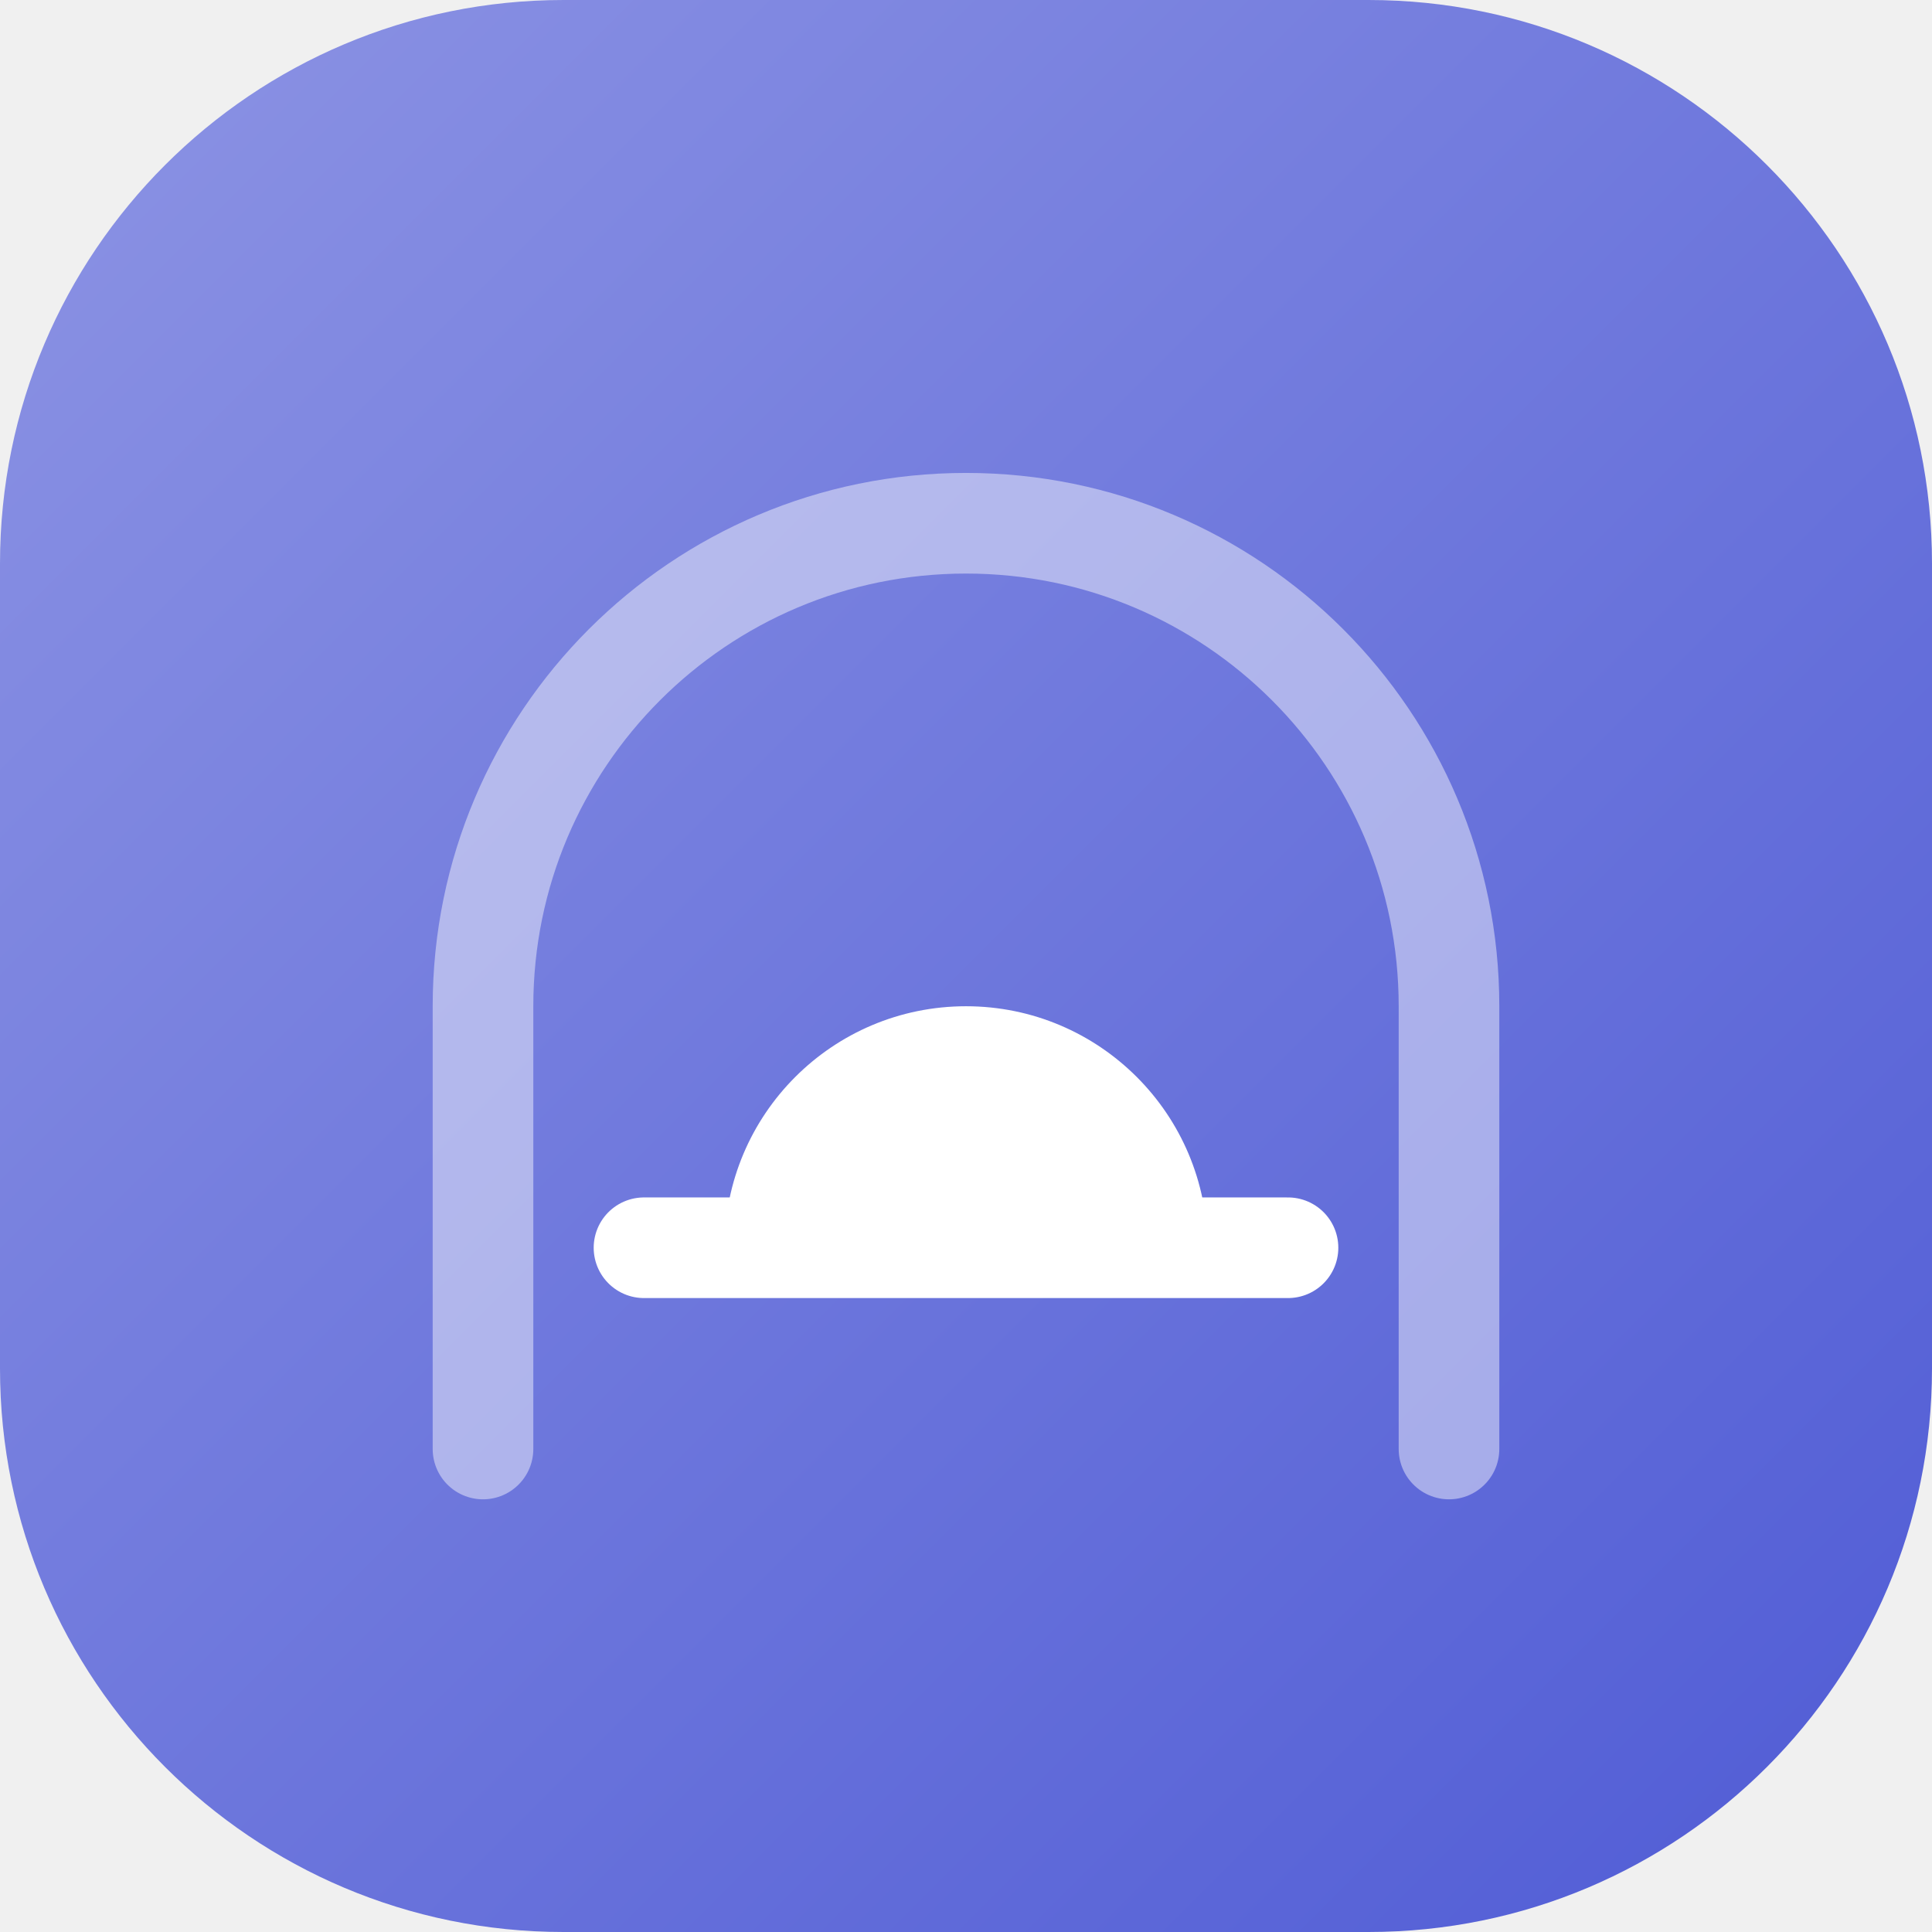
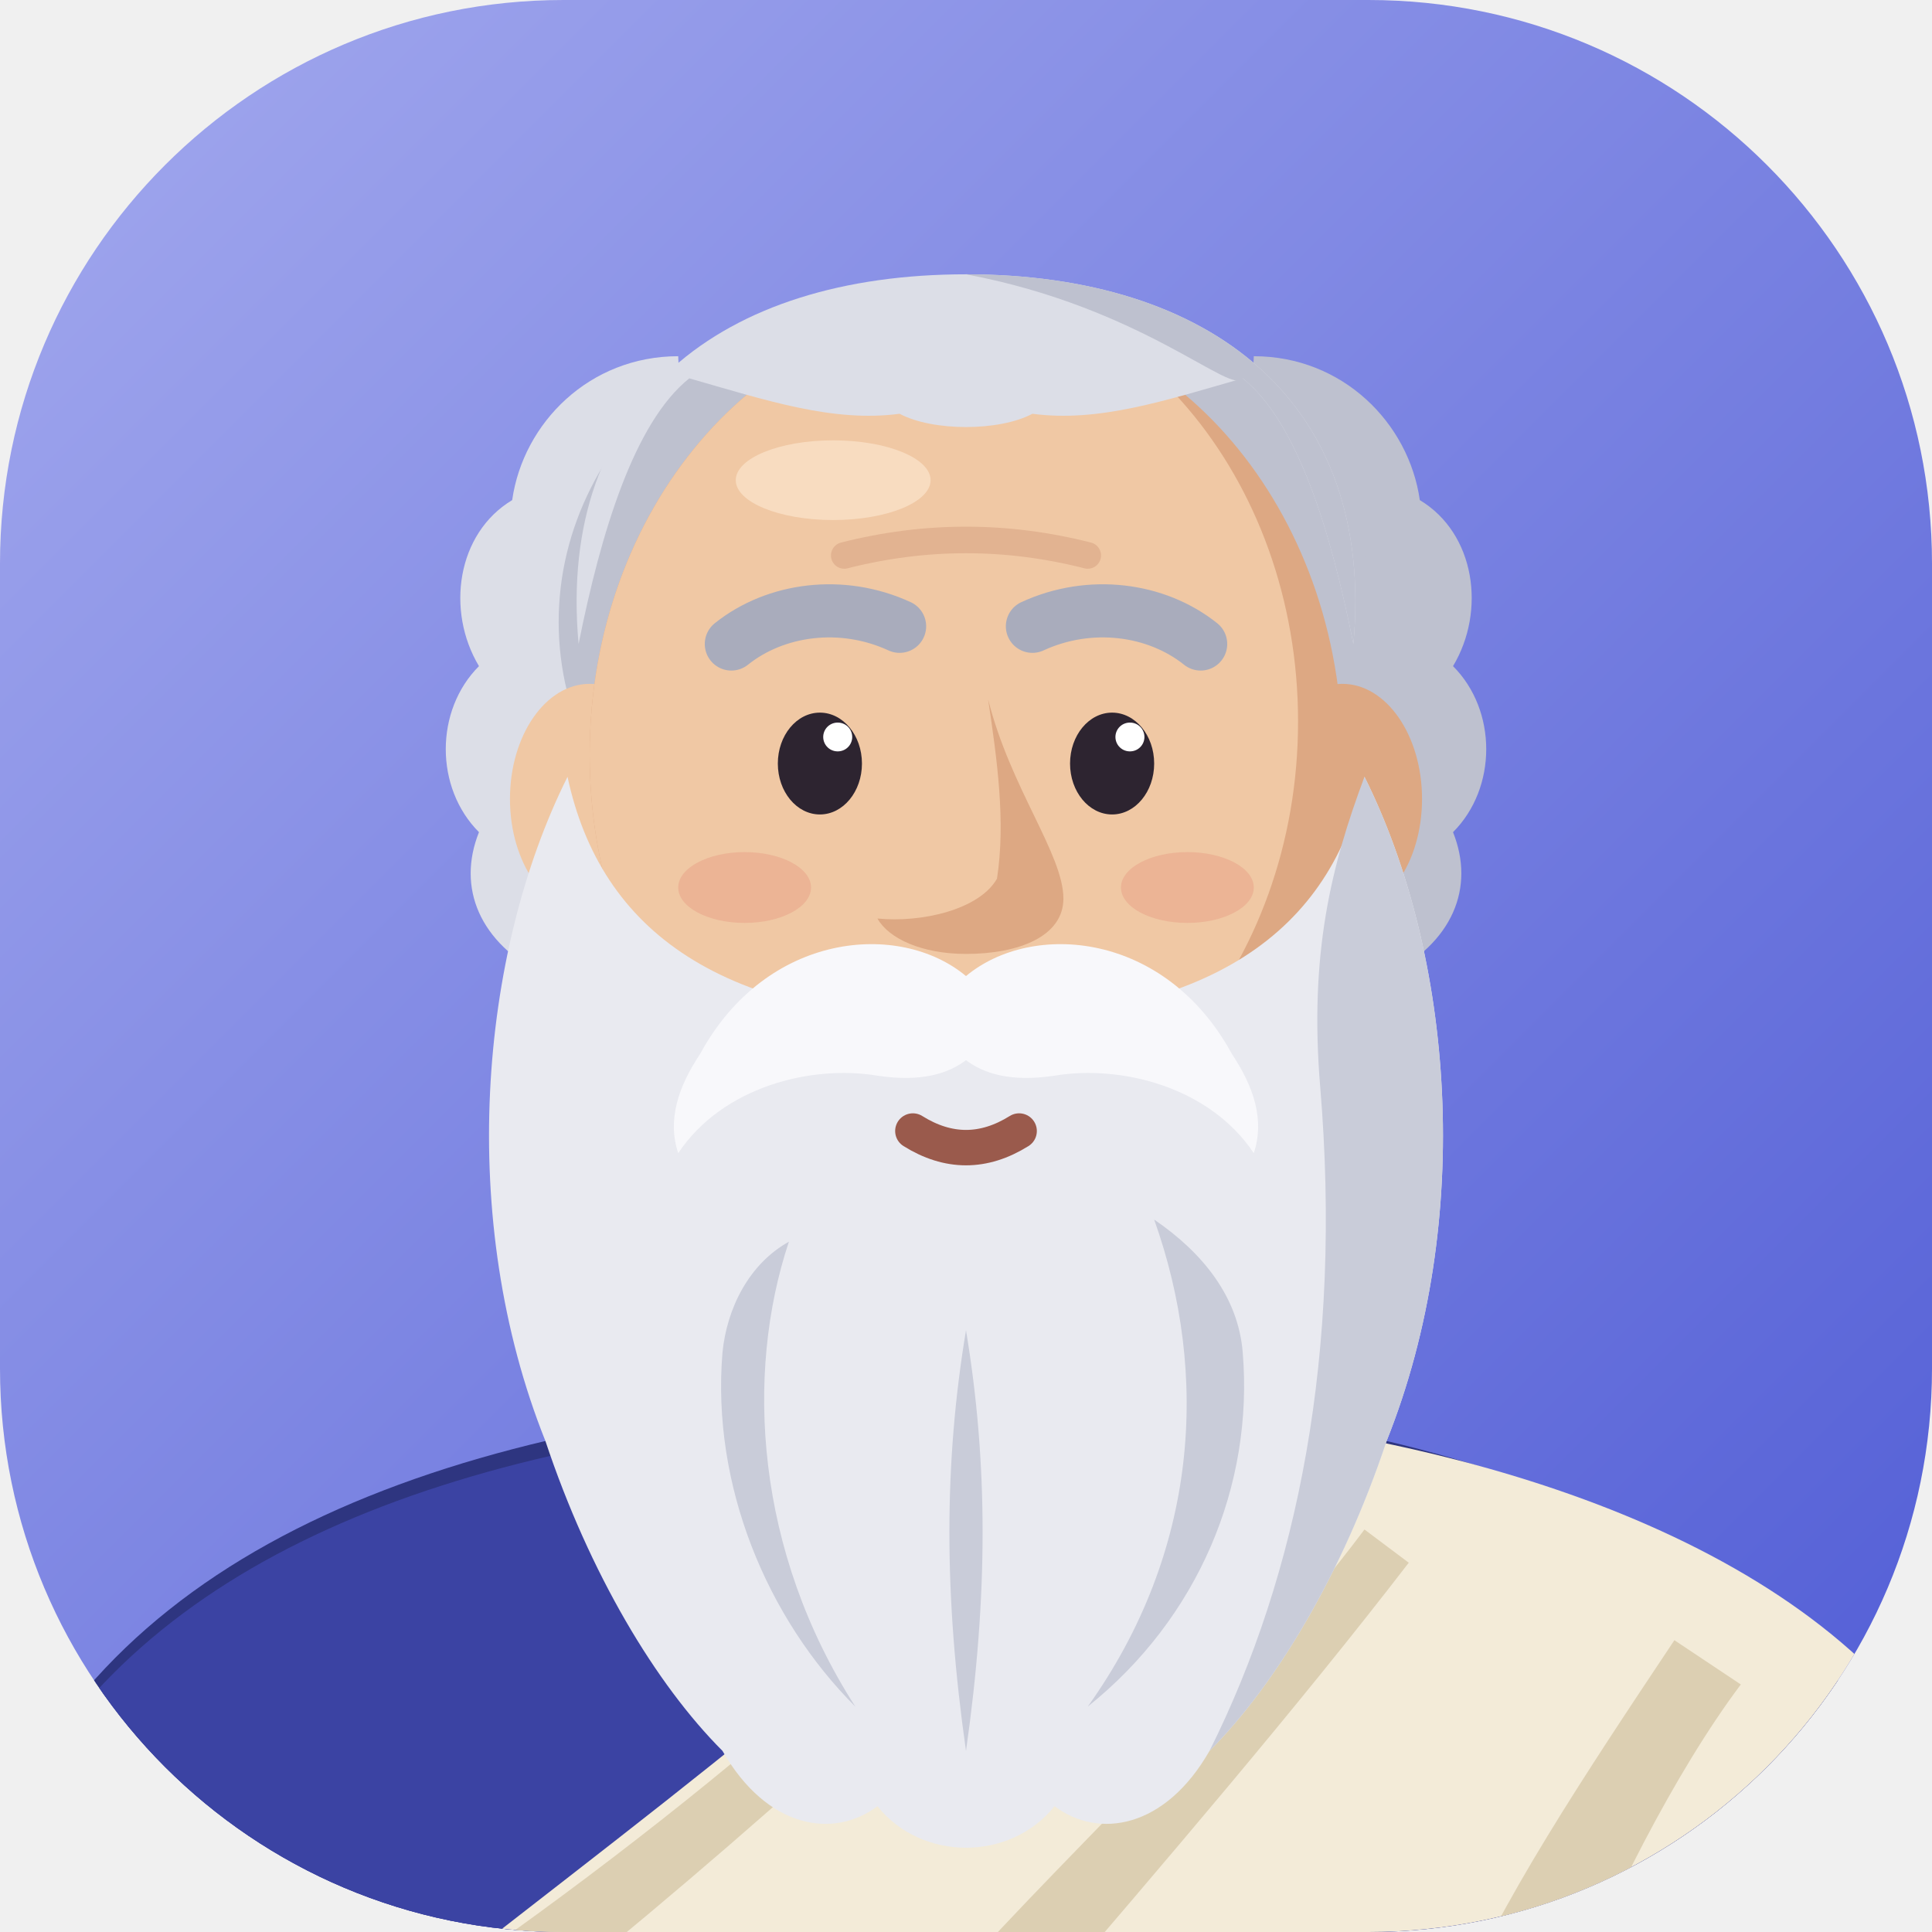
- <svg xmlns="http://www.w3.org/2000/svg" viewBox="0 0 96 96" role="img" aria-label="플라톤">
+ <svg xmlns="http://www.w3.org/2000/svg" viewBox="0 0 96 96" width="96" height="96" role="img" aria-label="플라톤">
  <defs>
-     <linearGradient id="g-plato" x1="0" y1="0" x2="1" y2="1">
-       <stop offset="0" stop-color="#8D94E4" />
+     <linearGradient id="plato-bg" x1="0" y1="0" x2="1" y2="1">
+       <stop offset="0" stop-color="#A3A9EE" />
      <stop offset="1" stop-color="#4F5BD5" />
    </linearGradient>
+     <clipPath id="plato-clip">
+       <rect width="96" height="96" rx="28" />
+     </clipPath>
+     <clipPath id="plato-face">
+       <ellipse cx="48" cy="43" rx="17" ry="20" />
+     </clipPath>
  </defs>
-   <rect width="96" height="96" rx="28" fill="url(#g-plato)" />
-   <g fill="none" stroke="#FFFFFF" stroke-width="5" stroke-linecap="round">
-     <path d="M24 72V50a24 24 0 0 1 48 0v22" stroke-opacity=".45" />
-     <path d="M32 62h32" />
+   <rect width="96" height="96" rx="28" fill="url(#plato-bg)" />
+   <g clip-path="url(#plato-clip)">
+     <g transform="matrix(1.1 0 0 1.1 -4.8 -9.8)">
+       <path d="M2 100C4 84 16 76 34 73c6-1 22-1 28 0 18 3 30 11 32 27z" fill="#2E3580" />
+       <path d="M2 100C4 86 14 78 30 74.5c4 6 10 14 12 25.5z" fill="#3B43A3" />
+       <path d="M54 72.5c12 .5 28 4 36 13l6 14.5H22c10-8 24-18 32-27.5z" fill="#F3EBD8" />
+       <path d="M54 72.5C46 82 34 92 22 100h6c10-8 20-17 28-25.5zM66 78c-6 8-14 15-20 22h5c6-7 12-14 17-20.5zM80 83c-4 6-8 12-10 17h5c2-5 5-11 8-15z" fill="#DCCFB2" />
+       <path d="M35 25c-4 0-7 3-7.5 6.5-2.5 1.5-3 5-1.5 7.5-2 2-2 5.5 0 7.5-1 2.5 0 5 3 6.5L36 50z" fill="#DCDEE7" />
+       <path d="M61 25c4 0 7 3 7.5 6.5 2.5 1.5 3 5 1.5 7.5 2 2 2 5.5 0 7.5 1 2.5 0 5-3 6.5L60 50z" fill="#BEC1CF" />
+       <ellipse cx="48" cy="37" rx="18.4" ry="15.5" fill="#BEC1CF" />
+       <ellipse cx="31" cy="45" rx="3.6" ry="5.2" fill="#F0C8A4" />
+       <ellipse cx="65" cy="45" rx="3.6" ry="5.2" fill="#DDA883" />
+       <ellipse cx="48" cy="43" rx="17" ry="20" fill="#DDA883" />
+       <ellipse cx="46" cy="41.5" rx="17" ry="20" fill="#F0C8A4" clip-path="url(#plato-face)" />
+       <path d="M30.5 38c-1-11 6.5-16.7 17.5-16.7S66.5 27 65.5 38c-1-5-2.5-10-5-12-3.5 1-6.5 2-9.5 1.6-1.5.8-4.5.8-6 0-3 .4-6-.6-9.5-1.6-2.5 2-4 7-5 12z" fill="#DCDEE7" />
+       <path d="M65.5 38c1-11-6.5-16.7-17.5-16.7 8 1.5 12 5.5 12.5 4.7 2.5 2 4 7 5 12z" fill="#BEC1CF" />
+       <ellipse cx="42" cy="30.6" rx="4.4" ry="1.8" fill="#F8DCC0" />
+       <path d="M42.5 34q5.5-1.4 11 0" fill="none" stroke="#E2B391" stroke-width="1.2" stroke-linecap="round" />
+       <path d="M30 44c1.5 7 7 11 18 11s16.5-4 18-11c4 8 5 20 1 30-2 6-5 11-8 14-2 3.5-5 4-7 2.5-2 2.5-6 2.5-8 0-2 1.5-5 1-7-2.5-3-3-6-8-8-14-4-10-3-22 1-30z" fill="#E9EAF0" />
+       <path d="M66 44c4 8 5 20 1 30-2 6-5 11-8 14 4-8 6-18 5-30-.5-6 .5-10 2-14zM40 65c-2 6-1.5 14 3 21-4-4-6.5-10-6-16 .2-2 1.2-4 3-5zM56.5 64c2.5 7 2 15-3 22 5-4 7.5-10 7-16-.2-2.5-1.8-4.5-4-6zM48 69c-1 6-1 12 0 19 1-7 1-13 0-19z" fill="#C9CCD9" />
+       <path d="M48 53c-3-2.5-9-2-12 3.5-1 1.5-1.5 3-1 4.5 2-3 6-4 9-3.5 2 .3 3.2-.1 4-.7.8.6 2 1 4 .7 3-.5 7 .5 9 3.5.5-1.5 0-3-1-4.5-3-5.5-9-6-12-3.5z" fill="#F8F8FB" />
+       <path d="M45.6 60q2.4 1.5 4.8 0" fill="none" stroke="#9A5A4C" stroke-width="1.6" stroke-linecap="round" />
+       <path d="M49 40.5c1 4 3.4 7 3.4 9 0 1.7-2 2.5-4.4 2.5-2 0-3.5-.7-4-1.6 2 .2 4.6-.4 5.4-1.8.4-2.6 0-5.4-.4-8.1z" fill="#DDA883" />
+       <path d="M37.4 38c2-1.6 5-2 7.6-.8M51 37.2c2.6-1.2 5.6-.8 7.6.8" fill="none" stroke="#A9ACBC" stroke-width="2.4" stroke-linecap="round" />
+       <ellipse cx="41.4" cy="43.4" rx="1.9" ry="2.3" fill="#2D2430" />
+       <ellipse cx="54.6" cy="43.4" rx="1.9" ry="2.3" fill="#2D2430" />
+       <path d="M42.2 42.2h.01M55.4 42.2h.01" stroke="#FFFFFF" stroke-width="1.3" stroke-linecap="round" />
+       <ellipse cx="38" cy="49" rx="3" ry="1.6" fill="#E48F79" opacity=".35" />
+       <ellipse cx="58" cy="49" rx="3" ry="1.6" fill="#E48F79" opacity=".35" />
+     </g>
  </g>
-   <path d="M36 62a12 12 0 0 1 24 0z" fill="#FFFFFF" />
</svg>
